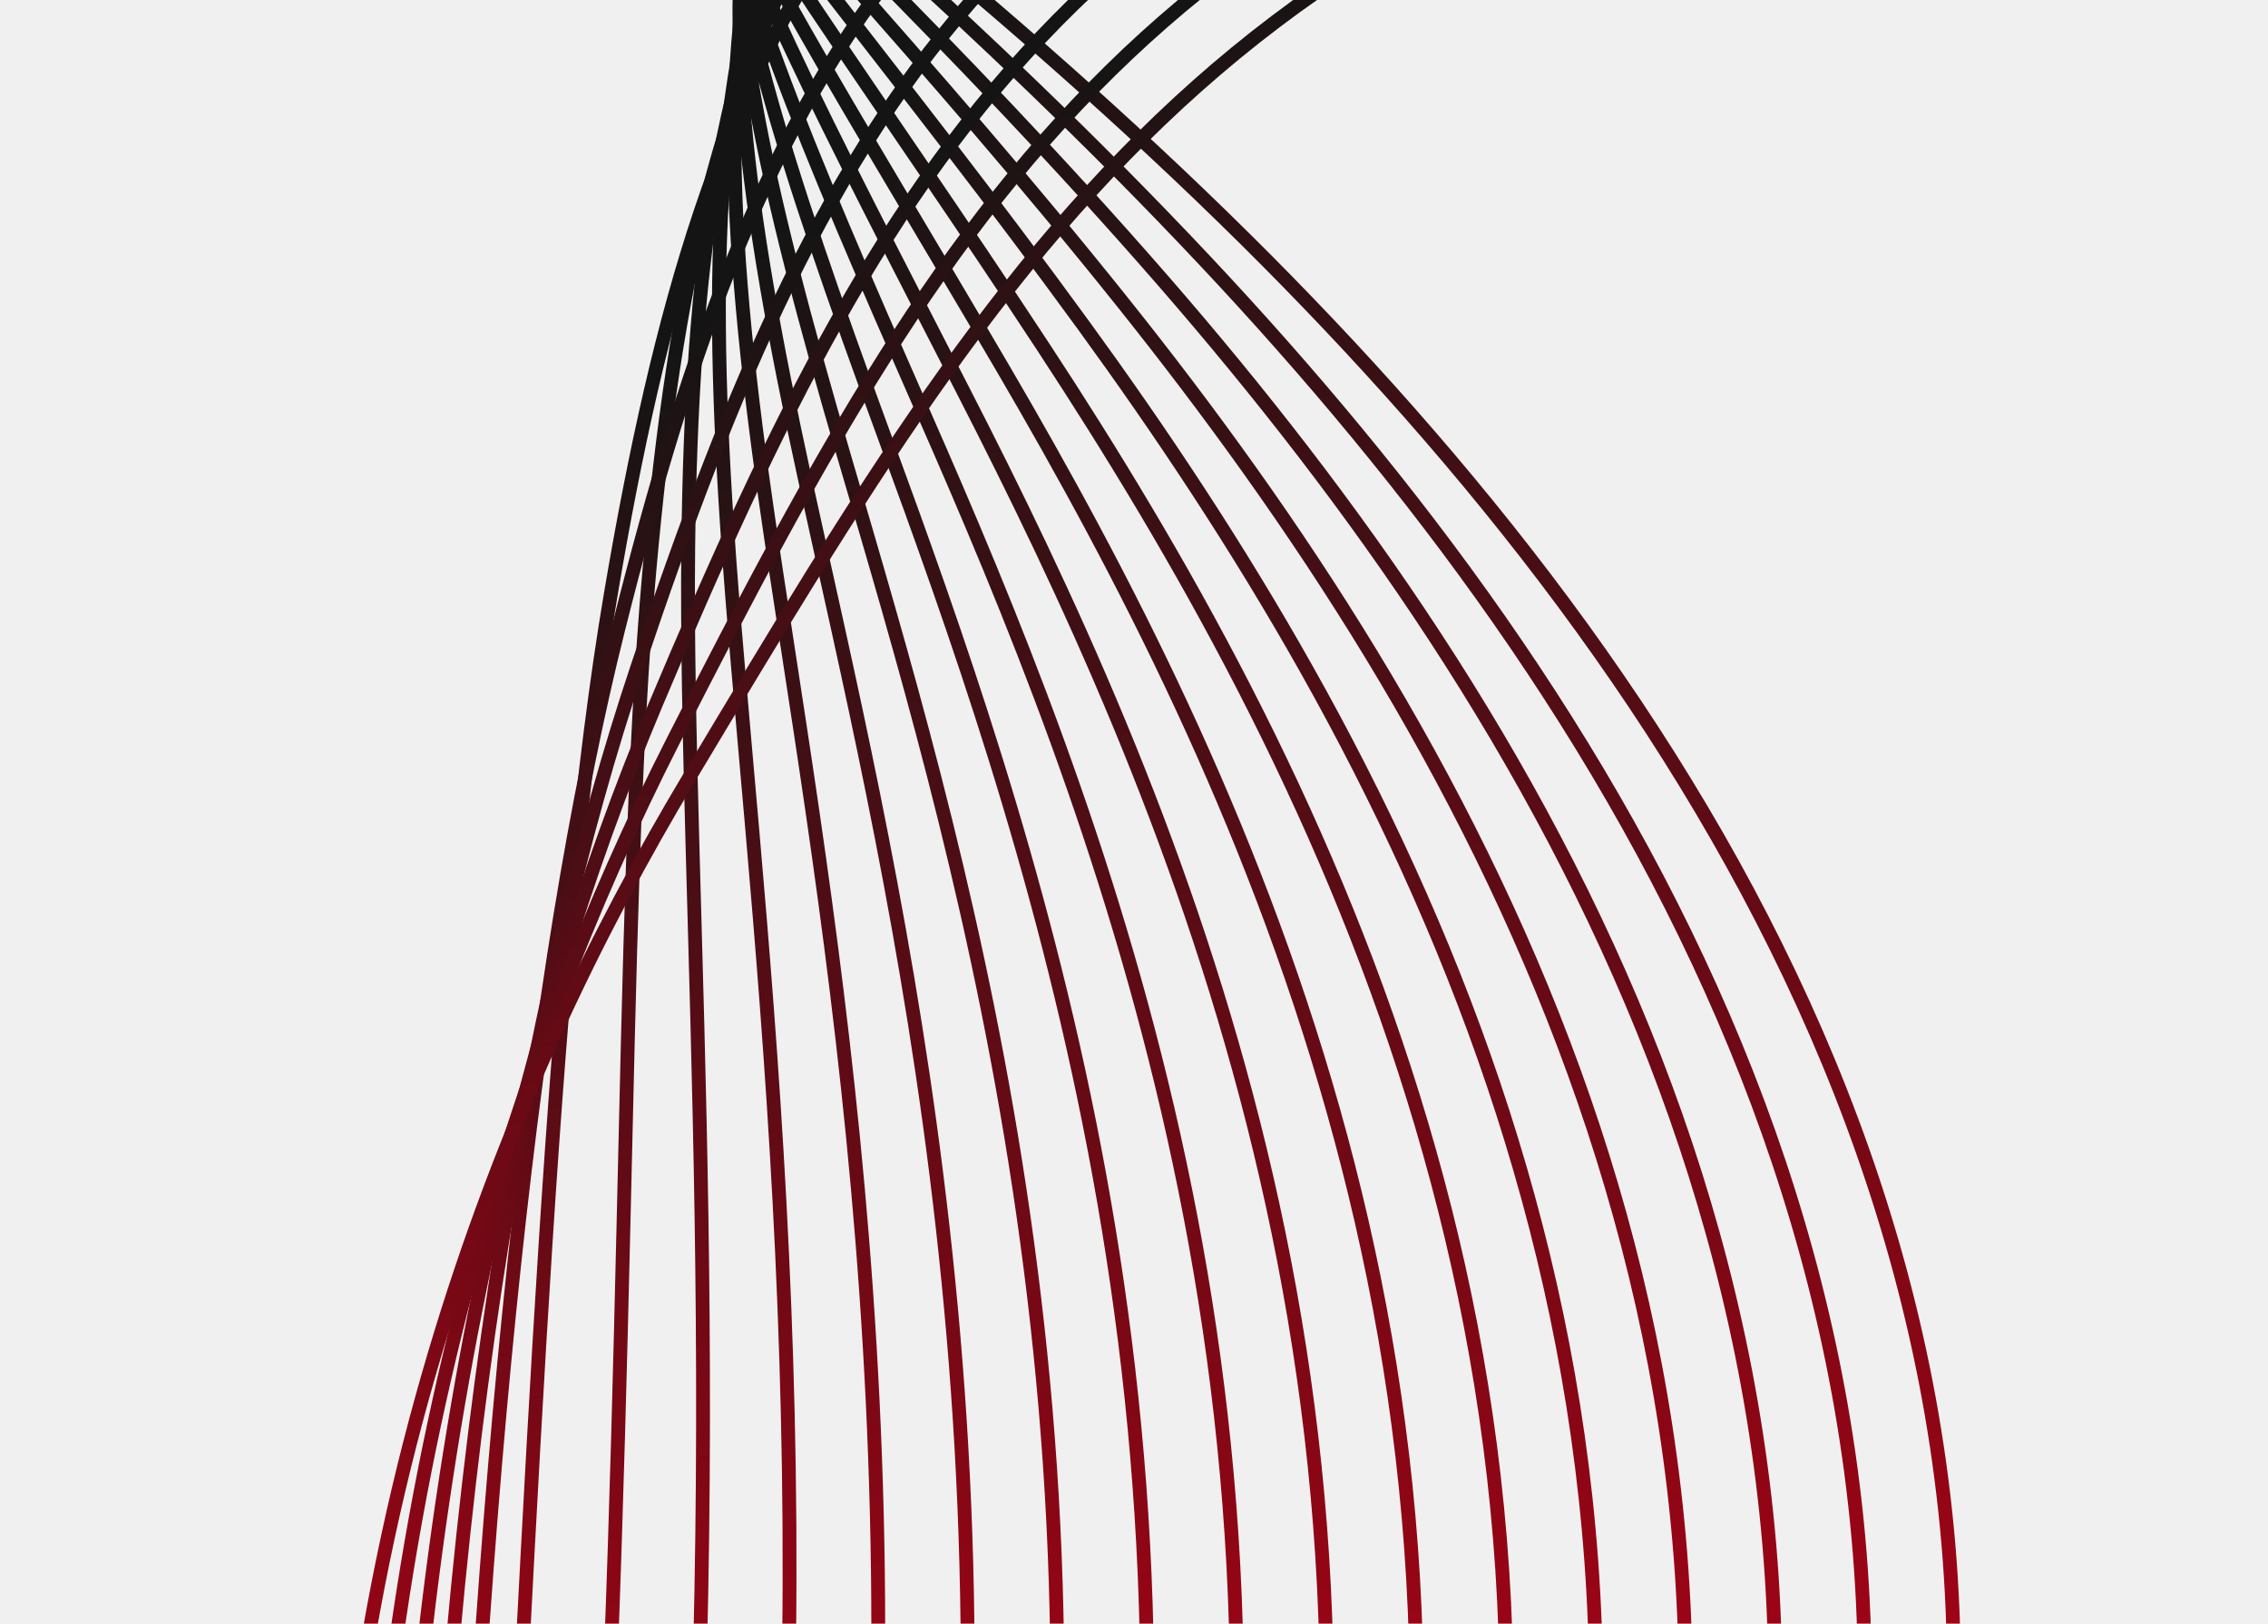
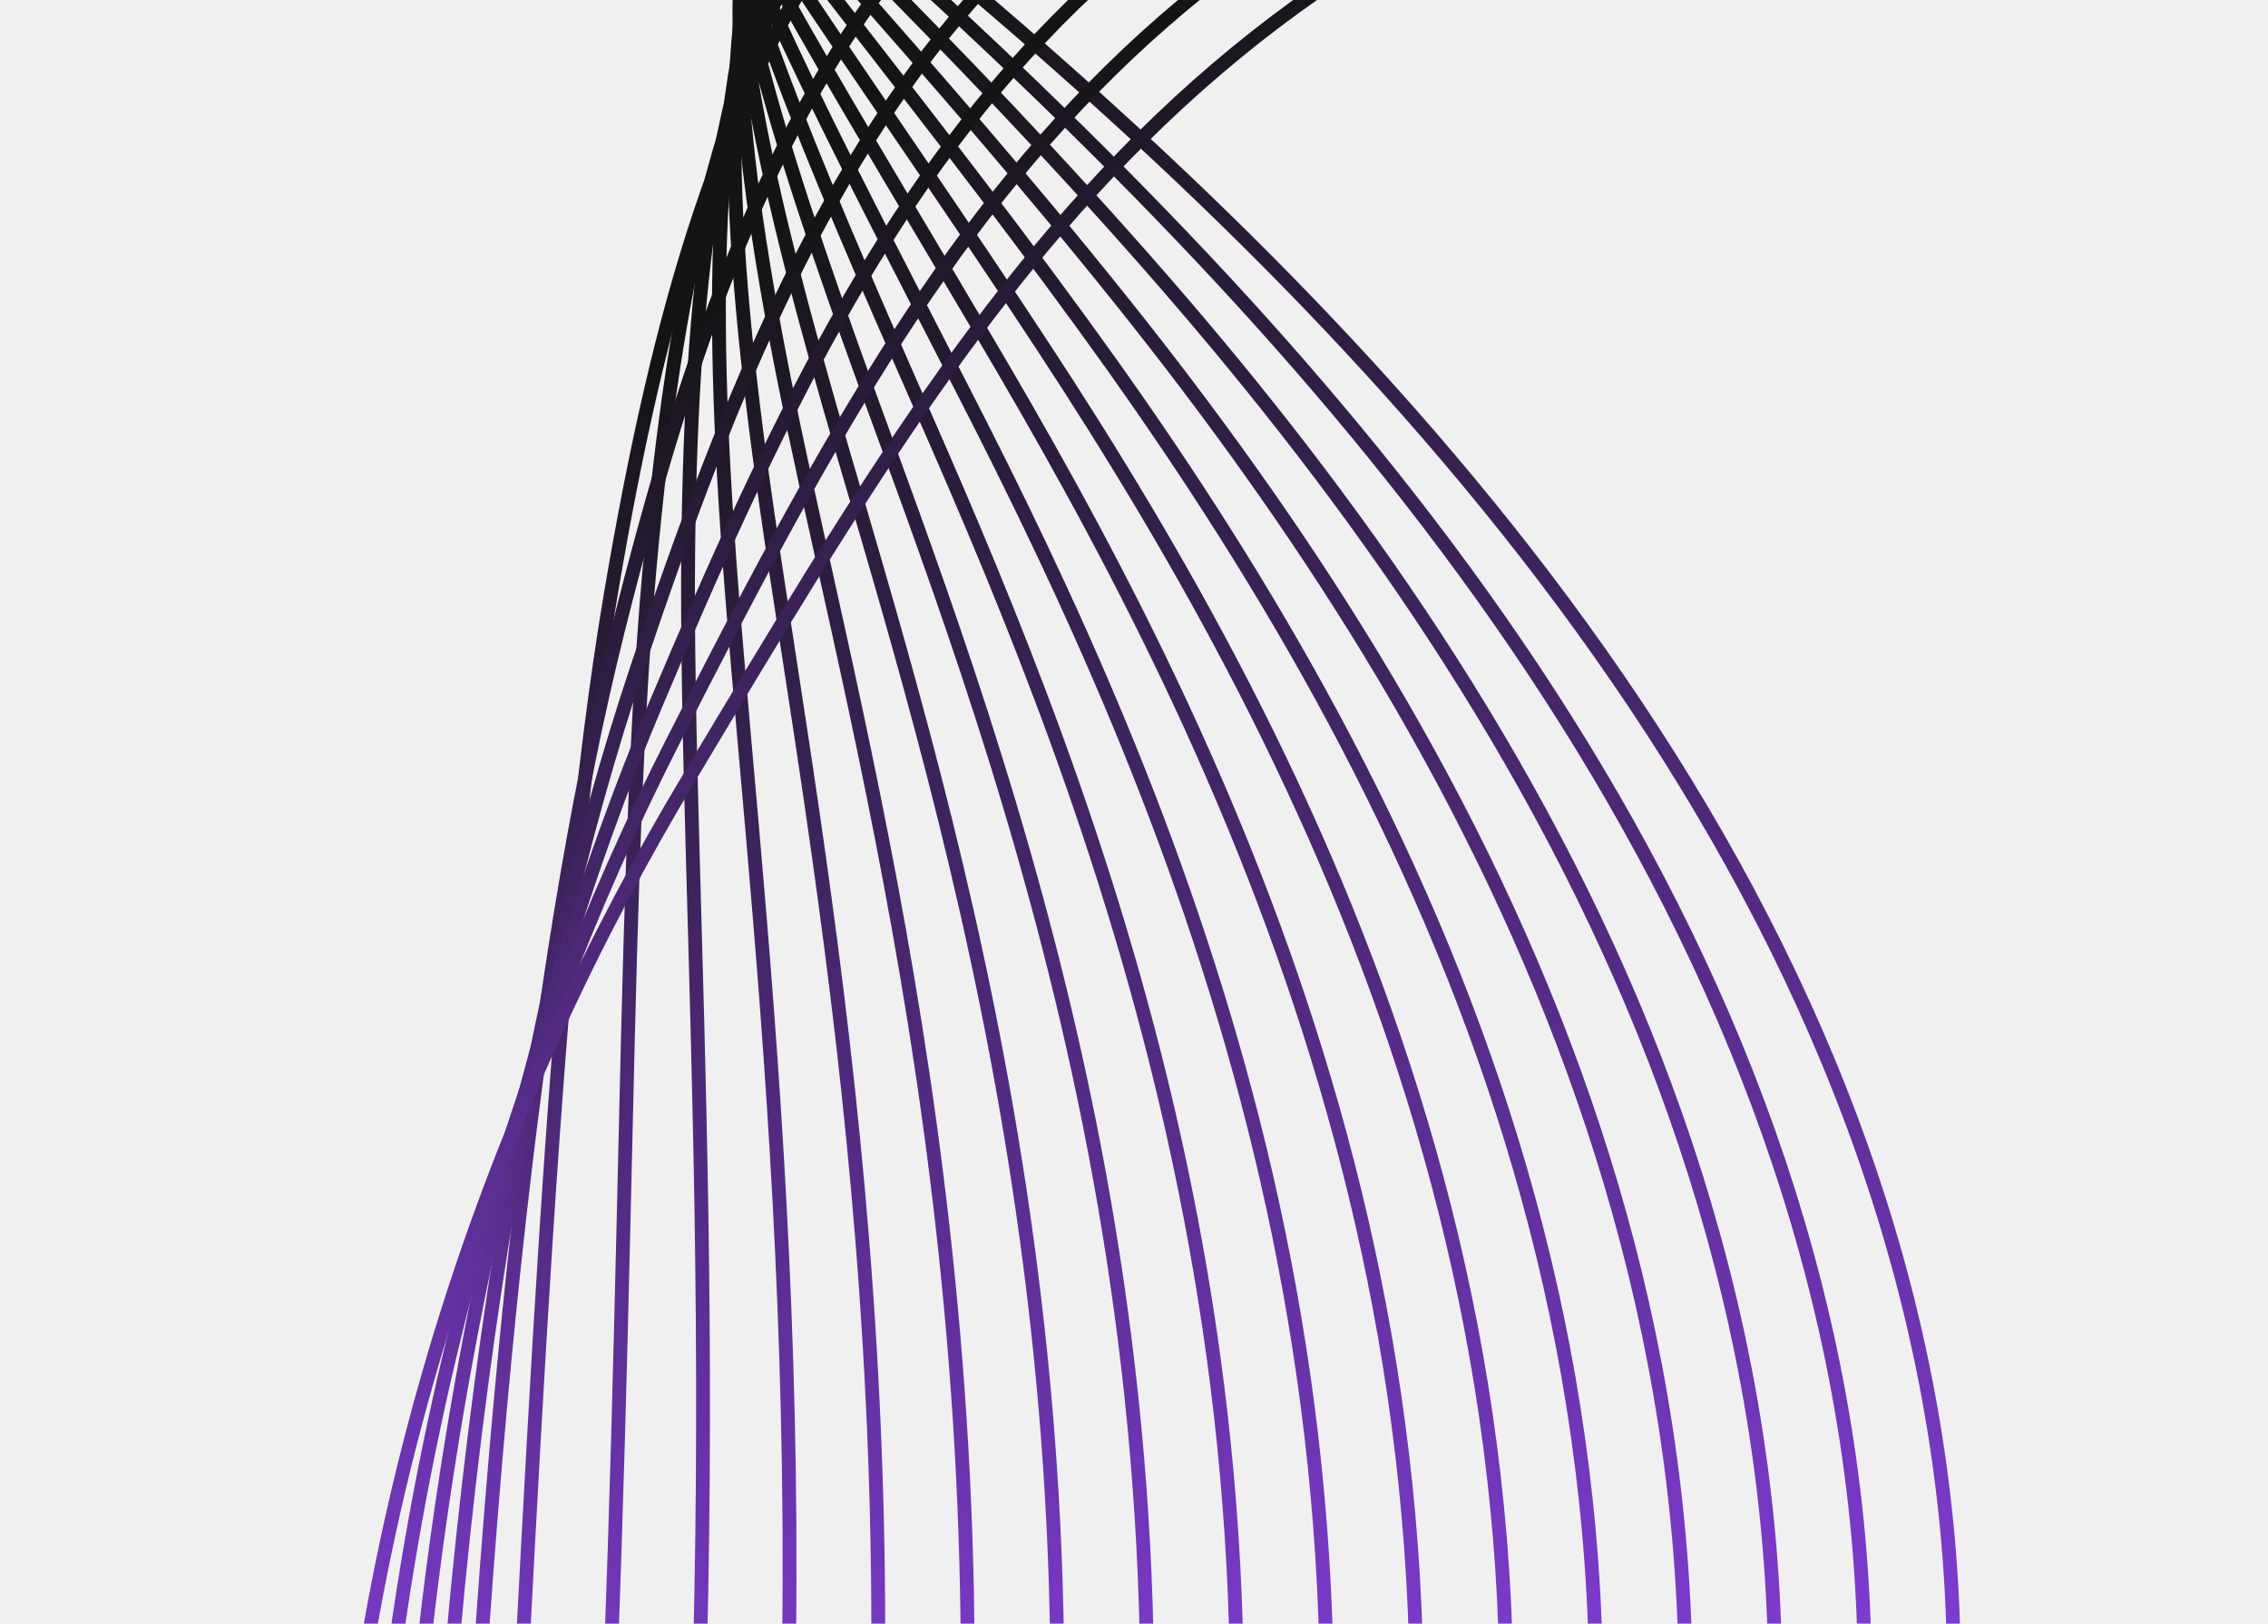
<svg xmlns="http://www.w3.org/2000/svg" width="820" height="587" viewBox="0 0 820 587" fill="none">
  <g clip-path="url(#clip0_1409_3240)">
    <path d="M3363.08 157.471C2735.7 113.701 2272.1 2.402 1953.54 -97.585C1687.97 -180.946 1630.94 -222.644 1394.62 -279.217C881.807 -401.975 186.595 -436.336 129.201 -257.504C100.93 -169.411 273.706 -88.489 450.612 86.813C609.746 244.51 762.262 471.168 686.299 753.088" stroke="url(#paint0_linear_1409_3240)" stroke-width="5" stroke-miterlimit="10" />
    <path d="M3311.01 121.071C2717.25 91.123 2267.41 -12.134 1959.14 -104.686C1699.72 -182.588 1634.96 -219.482 1391.8 -273.779C881.699 -387.684 223.62 -422.35 152.182 -252.268C115.374 -164.667 269.673 -82.478 435.908 94.52C582.255 250.348 727.272 474.728 655.051 754.654" stroke="url(#paint1_linear_1409_3240)" stroke-width="5" stroke-miterlimit="10" />
    <path d="M3258.69 84.384C2698.75 68.354 2262.51 -26.812 1964.82 -111.866C1711.22 -184.326 1639.3 -216.369 1389.02 -268.335C882.042 -373.601 259.817 -408.437 175.37 -247.028C129.759 -159.825 265.806 -76.567 421.188 102.26C554.873 256.137 692.126 478.293 623.63 756.215" stroke="url(#paint2_linear_1409_3240)" stroke-width="5" stroke-miterlimit="10" />
    <path d="M3206.08 47.388C2680.19 45.38 2257.36 -41.632 1970.57 -119.166C1722.56 -186.185 1643.94 -213.341 1386.29 -262.878C882.759 -359.737 295.189 -394.633 198.819 -241.778C144.052 -154.937 262.159 -70.749 406.491 110.037C527.715 261.867 656.866 481.866 592.201 757.78" stroke="url(#paint3_linear_1409_3240)" stroke-width="5" stroke-miterlimit="10" />
    <path d="M3153.22 10.096C2661.56 22.23 2251.96 -56.547 1976.51 -126.492C1733.73 -188.137 1648.79 -210.389 1383.73 -257.429C883.915 -346.104 329.855 -380.976 222.623 -236.531C158.372 -149.993 258.895 -65.002 391.92 117.837C500.848 267.561 621.604 485.446 560.732 759.315" stroke="url(#paint4_linear_1409_3240)" stroke-width="5" stroke-miterlimit="10" />
    <path d="M3100.08 -27.51C2642.92 -1.148 2246.26 -71.565 1982.51 -133.932C1744.63 -190.185 1653.95 -207.566 1381.2 -251.962C885.272 -332.695 363.728 -367.465 246.644 -231.278C172.517 -145.044 255.979 -59.317 377.346 125.672C474.2 273.238 586.212 489.028 529.222 760.9" stroke="url(#paint5_linear_1409_3240)" stroke-width="5" stroke-miterlimit="10" />
    <path d="M3046.68 -65.426C2624.25 -24.696 2240.3 -86.615 1988.64 -141.455C1755.31 -192.304 1659.26 -204.852 1378.76 -246.487C886.834 -319.498 396.903 -354.126 270.955 -226.007C186.523 -140.115 253.372 -53.639 362.824 133.543C447.833 278.925 550.718 492.632 497.632 762.459" stroke="url(#paint6_linear_1409_3240)" stroke-width="5" stroke-miterlimit="10" />
    <path d="M2992.98 -103.66C2605.42 -48.491 2234.01 -101.683 1994.85 -149.056C1765.68 -194.451 1664.65 -202.262 1376.37 -240.992C888.507 -306.507 429.387 -340.958 295.506 -220.718C200.308 -135.228 251.202 -47.976 348.325 141.463C421.759 284.62 515.197 496.22 465.992 764.024" stroke="url(#paint7_linear_1409_3240)" stroke-width="5" stroke-miterlimit="10" />
    <path d="M2939.1 -142.222C2586.65 -72.487 2227.55 -116.725 2001.23 -156.761C1775.85 -196.615 1670.24 -199.869 1374.14 -235.489C890.304 -293.723 461.329 -327.994 320.396 -215.434C213.932 -130.431 249.589 -42.296 333.953 149.412C395.973 290.352 479.628 499.863 434.266 765.598" stroke="url(#paint8_linear_1409_3240)" stroke-width="5" stroke-miterlimit="10" />
    <path d="M2884.95 -181.095C2567.8 -96.677 2220.86 -131.67 2007.71 -164.529C1785.84 -198.731 1675.94 -197.549 1371.98 -229.958C892.19 -281.109 492.792 -315.208 345.558 -210.111C227.351 -125.739 248.46 -36.557 319.627 157.417C370.516 296.142 443.977 503.507 402.615 767.165" stroke="url(#paint9_linear_1409_3240)" stroke-width="5" stroke-miterlimit="10" />
    <path d="M2830.51 -220.329C2548.84 -121.1 2213.99 -146.512 2014.28 -172.406C1795.61 -200.76 1681.61 -195.438 1369.88 -224.427C894.015 -268.682 523.744 -302.642 370.952 -204.802C240.436 -121.222 247.842 -30.773 305.325 165.442C345.327 301.968 408.24 507.142 370.825 768.71" stroke="url(#paint10_linear_1409_3240)" stroke-width="5" stroke-miterlimit="10" />
    <path d="M2775.85 -259.886C2529.95 -145.74 2207.08 -161.171 2020.97 -180.362C1805.33 -202.603 1687.26 -193.482 1367.88 -218.876C895.821 -256.398 554.335 -290.254 396.642 -199.461C253.222 -116.891 247.784 -24.892 291.091 173.514C320.429 307.877 372.463 510.804 339.043 770.277" stroke="url(#paint11_linear_1409_3240)" stroke-width="5" stroke-miterlimit="10" />
    <path d="M2720.93 -299.79C2510.96 -170.6 2200.23 -175.619 2027.77 -188.412C1815.13 -204.184 1692.98 -191.698 1365.96 -213.303C897.564 -244.248 584.626 -278.062 422.593 -194.101C265.696 -112.797 248.285 -18.902 276.923 181.637C295.809 313.872 336.621 514.476 307.208 771.843" stroke="url(#paint12_linear_1409_3240)" stroke-width="5" stroke-miterlimit="10" />
    <path d="M2665.79 -340.042C2491.93 -195.688 2193.57 -189.836 2034.69 -196.55C1825.21 -205.404 1698.62 -190.086 1364.17 -207.714C899.265 -232.216 614.749 -266.036 448.832 -188.736C277.748 -108.982 249.397 -12.78 262.834 189.801C271.451 319.965 300.743 518.177 275.325 773.393" stroke="url(#paint13_linear_1409_3240)" stroke-width="5" stroke-miterlimit="10" />
    <path d="M2610.39 -380.644C2472.85 -220.999 2187.21 -203.806 2041.74 -204.783C1835.83 -206.161 1704.22 -188.642 1362.44 -202.106C900.847 -220.286 644.659 -254.239 475.346 -183.345C289.43 -105.498 251.08 -6.509 248.831 198.024C247.409 326.167 264.826 521.87 243.506 774.976" stroke="url(#paint14_linear_1409_3240)" stroke-width="5" stroke-miterlimit="10" />
    <path d="M2554.76 -421.61C2453.7 -246.538 2181.33 -217.536 2048.86 -213.095C1847.21 -206.336 1709.69 -187.356 1360.77 -196.462C902.282 -208.453 674.484 -242.586 502.068 -177.929C300.637 -102.375 253.275 -0.079 234.785 206.272C223.477 332.473 228.764 525.578 211.52 776.53" stroke="url(#paint15_linear_1409_3240)" stroke-width="5" stroke-miterlimit="10" />
    <path d="M2498.87 -462.926C2434.55 -272.316 2147.62 -250.216 2056.06 -221.501C1906.3 -174.528 1715.05 -186.235 1359.16 -190.797C903.62 -196.647 704.341 -231.107 529.099 -172.49C311.407 -99.697 256.13 6.573 220.871 214.587C199.81 338.893 192.714 529.31 179.536 778.079" stroke="url(#paint16_linear_1409_3240)" stroke-width="5" stroke-miterlimit="10" />
    <path d="M2448.22 -494.27C2420.92 -289.65 2153.33 -251.699 2070.73 -221.872C1925.96 -169.596 1729.37 -177.511 1368.51 -177.347C917.821 -177.16 748.173 -211.757 571.145 -159.4C337.683 -90.402 275.736 19.57 223.524 227.442C192.992 348.949 173.377 535.052 164.392 779.667" stroke="url(#paint17_linear_1409_3240)" stroke-width="5" stroke-miterlimit="10" />
    <path d="M2399.26 -522.747C2408.81 -304.651 2162.87 -250.663 2087.19 -220.215C1945.9 -163.384 1745.7 -167.081 1380.55 -162.114C935.152 -156.028 795.295 -190.799 616.758 -144.577C367.289 -79.987 299.832 34.125 230.42 241.251C190.677 359.828 158.484 541.213 153.641 781.204" stroke="url(#paint18_linear_1409_3240)" stroke-width="5" stroke-miterlimit="10" />
    <path d="M2350.51 -551.221C2396.62 -319.757 2188.54 -242.033 2103.33 -218.828C1935.45 -173.157 1761.46 -157.134 1392.32 -147.262C951.833 -135.457 841.81 -170.514 661.794 -130.113C395.843 -70.403 323.896 48.562 237.015 254.831C188.252 370.633 143.423 547.289 142.729 782.789" stroke="url(#paint19_linear_1409_3240)" stroke-width="5" stroke-miterlimit="10" />
    <path d="M2302.01 -579.694C2384.42 -334.952 2194.58 -245.183 2119.25 -217.69C1964.36 -161.17 1776.74 -147.641 1403.82 -132.788C967.95 -115.411 887.836 -150.875 706.255 -116.026C423.303 -61.727 347.737 62.786 243.248 268.11C185.652 381.291 128.171 553.233 131.548 784.341" stroke="url(#paint20_linear_1409_3240)" stroke-width="5" stroke-miterlimit="10" />
    <path d="M2253.71 -608.172C2372.17 -350.227 2201.24 -248.652 2134.9 -216.772C1994.54 -149.297 1791.51 -138.561 1415.03 -118.652C983.471 -95.828 933.465 -131.802 750.142 -102.268C449.855 -53.866 371.502 76.922 249.154 281.17C182.847 391.837 112.749 559.104 120.178 785.914" stroke="url(#paint21_linear_1409_3240)" stroke-width="5" stroke-miterlimit="10" />
  </g>
  <defs>
    <linearGradient id="paint0_linear_1409_3240" x1="2143.7" y1="538.504" x2="1975.1" y2="-606.564" gradientUnits="userSpaceOnUse">
-       <stop stop-color="#BF0016" />
+       <stop stop-color="#9945FF" />
      <stop offset="0.703" stop-color="#141414" />
    </linearGradient>
    <linearGradient id="paint1_linear_1409_3240" x1="2126.02" y1="537.924" x2="1959.83" y2="-590.015" gradientUnits="userSpaceOnUse">
-       <stop stop-color="#BF0016" />
+       <stop stop-color="#9945FF" />
      <stop offset="0.703" stop-color="#141414" />
    </linearGradient>
    <linearGradient id="paint2_linear_1409_3240" x1="2108.25" y1="537.31" x2="1944.45" y2="-573.586" gradientUnits="userSpaceOnUse">
-       <stop stop-color="#BF0016" />
+       <stop stop-color="#9945FF" />
      <stop offset="0.703" stop-color="#141414" />
    </linearGradient>
    <linearGradient id="paint3_linear_1409_3240" x1="2090.47" y1="536.682" x2="1929.03" y2="-557.306" gradientUnits="userSpaceOnUse">
-       <stop stop-color="#BF0016" />
+       <stop stop-color="#9945FF" />
      <stop offset="0.703" stop-color="#141414" />
    </linearGradient>
    <linearGradient id="paint4_linear_1409_3240" x1="2072.67" y1="536.007" x2="1913.57" y2="-541.179" gradientUnits="userSpaceOnUse">
-       <stop stop-color="#BF0016" />
+       <stop stop-color="#9945FF" />
      <stop offset="0.703" stop-color="#141414" />
    </linearGradient>
    <linearGradient id="paint5_linear_1409_3240" x1="2054.86" y1="535.357" x2="1898.07" y2="-525.224" gradientUnits="userSpaceOnUse">
-       <stop stop-color="#BF0016" />
+       <stop stop-color="#9945FF" />
      <stop offset="0.703" stop-color="#141414" />
    </linearGradient>
    <linearGradient id="paint6_linear_1409_3240" x1="2037.01" y1="534.661" x2="1882.5" y2="-509.429" gradientUnits="userSpaceOnUse">
-       <stop stop-color="#BF0016" />
+       <stop stop-color="#9945FF" />
      <stop offset="0.703" stop-color="#141414" />
    </linearGradient>
    <linearGradient id="paint7_linear_1409_3240" x1="2019.11" y1="533.952" x2="1866.86" y2="-493.798" gradientUnits="userSpaceOnUse">
-       <stop stop-color="#BF0016" />
+       <stop stop-color="#9945FF" />
      <stop offset="0.703" stop-color="#141414" />
    </linearGradient>
    <linearGradient id="paint8_linear_1409_3240" x1="2001.21" y1="533.221" x2="1851.19" y2="-478.343" gradientUnits="userSpaceOnUse">
-       <stop stop-color="#BF0016" />
+       <stop stop-color="#9945FF" />
      <stop offset="0.703" stop-color="#141414" />
    </linearGradient>
    <linearGradient id="paint9_linear_1409_3240" x1="1983.33" y1="532.472" x2="1835.53" y2="-463.038" gradientUnits="userSpaceOnUse">
-       <stop stop-color="#BF0016" />
+       <stop stop-color="#9945FF" />
      <stop offset="0.703" stop-color="#141414" />
    </linearGradient>
    <linearGradient id="paint10_linear_1409_3240" x1="1965.36" y1="531.676" x2="1819.74" y2="-447.916" gradientUnits="userSpaceOnUse">
-       <stop stop-color="#BF0016" />
+       <stop stop-color="#9945FF" />
      <stop offset="0.703" stop-color="#141414" />
    </linearGradient>
    <linearGradient id="paint11_linear_1409_3240" x1="1947.42" y1="530.88" x2="1803.96" y2="-432.939" gradientUnits="userSpaceOnUse">
-       <stop stop-color="#BF0016" />
+       <stop stop-color="#9945FF" />
      <stop offset="0.703" stop-color="#141414" />
    </linearGradient>
    <linearGradient id="paint12_linear_1409_3240" x1="1929.44" y1="530.06" x2="1788.12" y2="-418.111" gradientUnits="userSpaceOnUse">
-       <stop stop-color="#BF0016" />
+       <stop stop-color="#9945FF" />
      <stop offset="0.703" stop-color="#141414" />
    </linearGradient>
    <linearGradient id="paint13_linear_1409_3240" x1="1911.43" y1="529.201" x2="1772.24" y2="-403.422" gradientUnits="userSpaceOnUse">
-       <stop stop-color="#BF0016" />
+       <stop stop-color="#9945FF" />
      <stop offset="0.703" stop-color="#141414" />
    </linearGradient>
    <linearGradient id="paint14_linear_1409_3240" x1="1893.48" y1="528.357" x2="1756.38" y2="-388.906" gradientUnits="userSpaceOnUse">
-       <stop stop-color="#BF0016" />
+       <stop stop-color="#9945FF" />
      <stop offset="0.703" stop-color="#141414" />
    </linearGradient>
    <linearGradient id="paint15_linear_1409_3240" x1="1875.42" y1="527.454" x2="1740.4" y2="-374.517" gradientUnits="userSpaceOnUse">
-       <stop stop-color="#BF0016" />
+       <stop stop-color="#9945FF" />
      <stop offset="0.703" stop-color="#141414" />
    </linearGradient>
    <linearGradient id="paint16_linear_1409_3240" x1="1857.33" y1="526.529" x2="1724.38" y2="-360.272" gradientUnits="userSpaceOnUse">
-       <stop stop-color="#BF0016" />
+       <stop stop-color="#9945FF" />
      <stop offset="0.703" stop-color="#141414" />
    </linearGradient>
    <linearGradient id="paint17_linear_1409_3240" x1="1847.74" y1="527.664" x2="1711.27" y2="-383.945" gradientUnits="userSpaceOnUse">
-       <stop stop-color="#BF0016" />
+       <stop stop-color="#9945FF" />
      <stop offset="0.703" stop-color="#141414" />
    </linearGradient>
    <linearGradient id="paint18_linear_1409_3240" x1="1840.29" y1="529.255" x2="1698.78" y2="-418.11" gradientUnits="userSpaceOnUse">
-       <stop stop-color="#BF0016" />
+       <stop stop-color="#9945FF" />
      <stop offset="0.703" stop-color="#141414" />
    </linearGradient>
    <linearGradient id="paint19_linear_1409_3240" x1="1832.79" y1="530.829" x2="1686.24" y2="-452.188" gradientUnits="userSpaceOnUse">
-       <stop stop-color="#BF0016" />
+       <stop stop-color="#9945FF" />
      <stop offset="0.703" stop-color="#141414" />
    </linearGradient>
    <linearGradient id="paint20_linear_1409_3240" x1="1825.13" y1="532.307" x2="1673.57" y2="-486.171" gradientUnits="userSpaceOnUse">
-       <stop stop-color="#BF0016" />
+       <stop stop-color="#9945FF" />
      <stop offset="0.703" stop-color="#141414" />
    </linearGradient>
    <linearGradient id="paint21_linear_1409_3240" x1="1817.39" y1="533.75" x2="1660.82" y2="-520.083" gradientUnits="userSpaceOnUse">
-       <stop stop-color="#BF0016" />
+       <stop stop-color="#9945FF" />
      <stop offset="0.703" stop-color="#141414" />
    </linearGradient>
    <clipPath id="clip0_1409_3240">
      <rect width="871" height="587" fill="white" transform="translate(871 587) rotate(180)" />
    </clipPath>
  </defs>
</svg>
